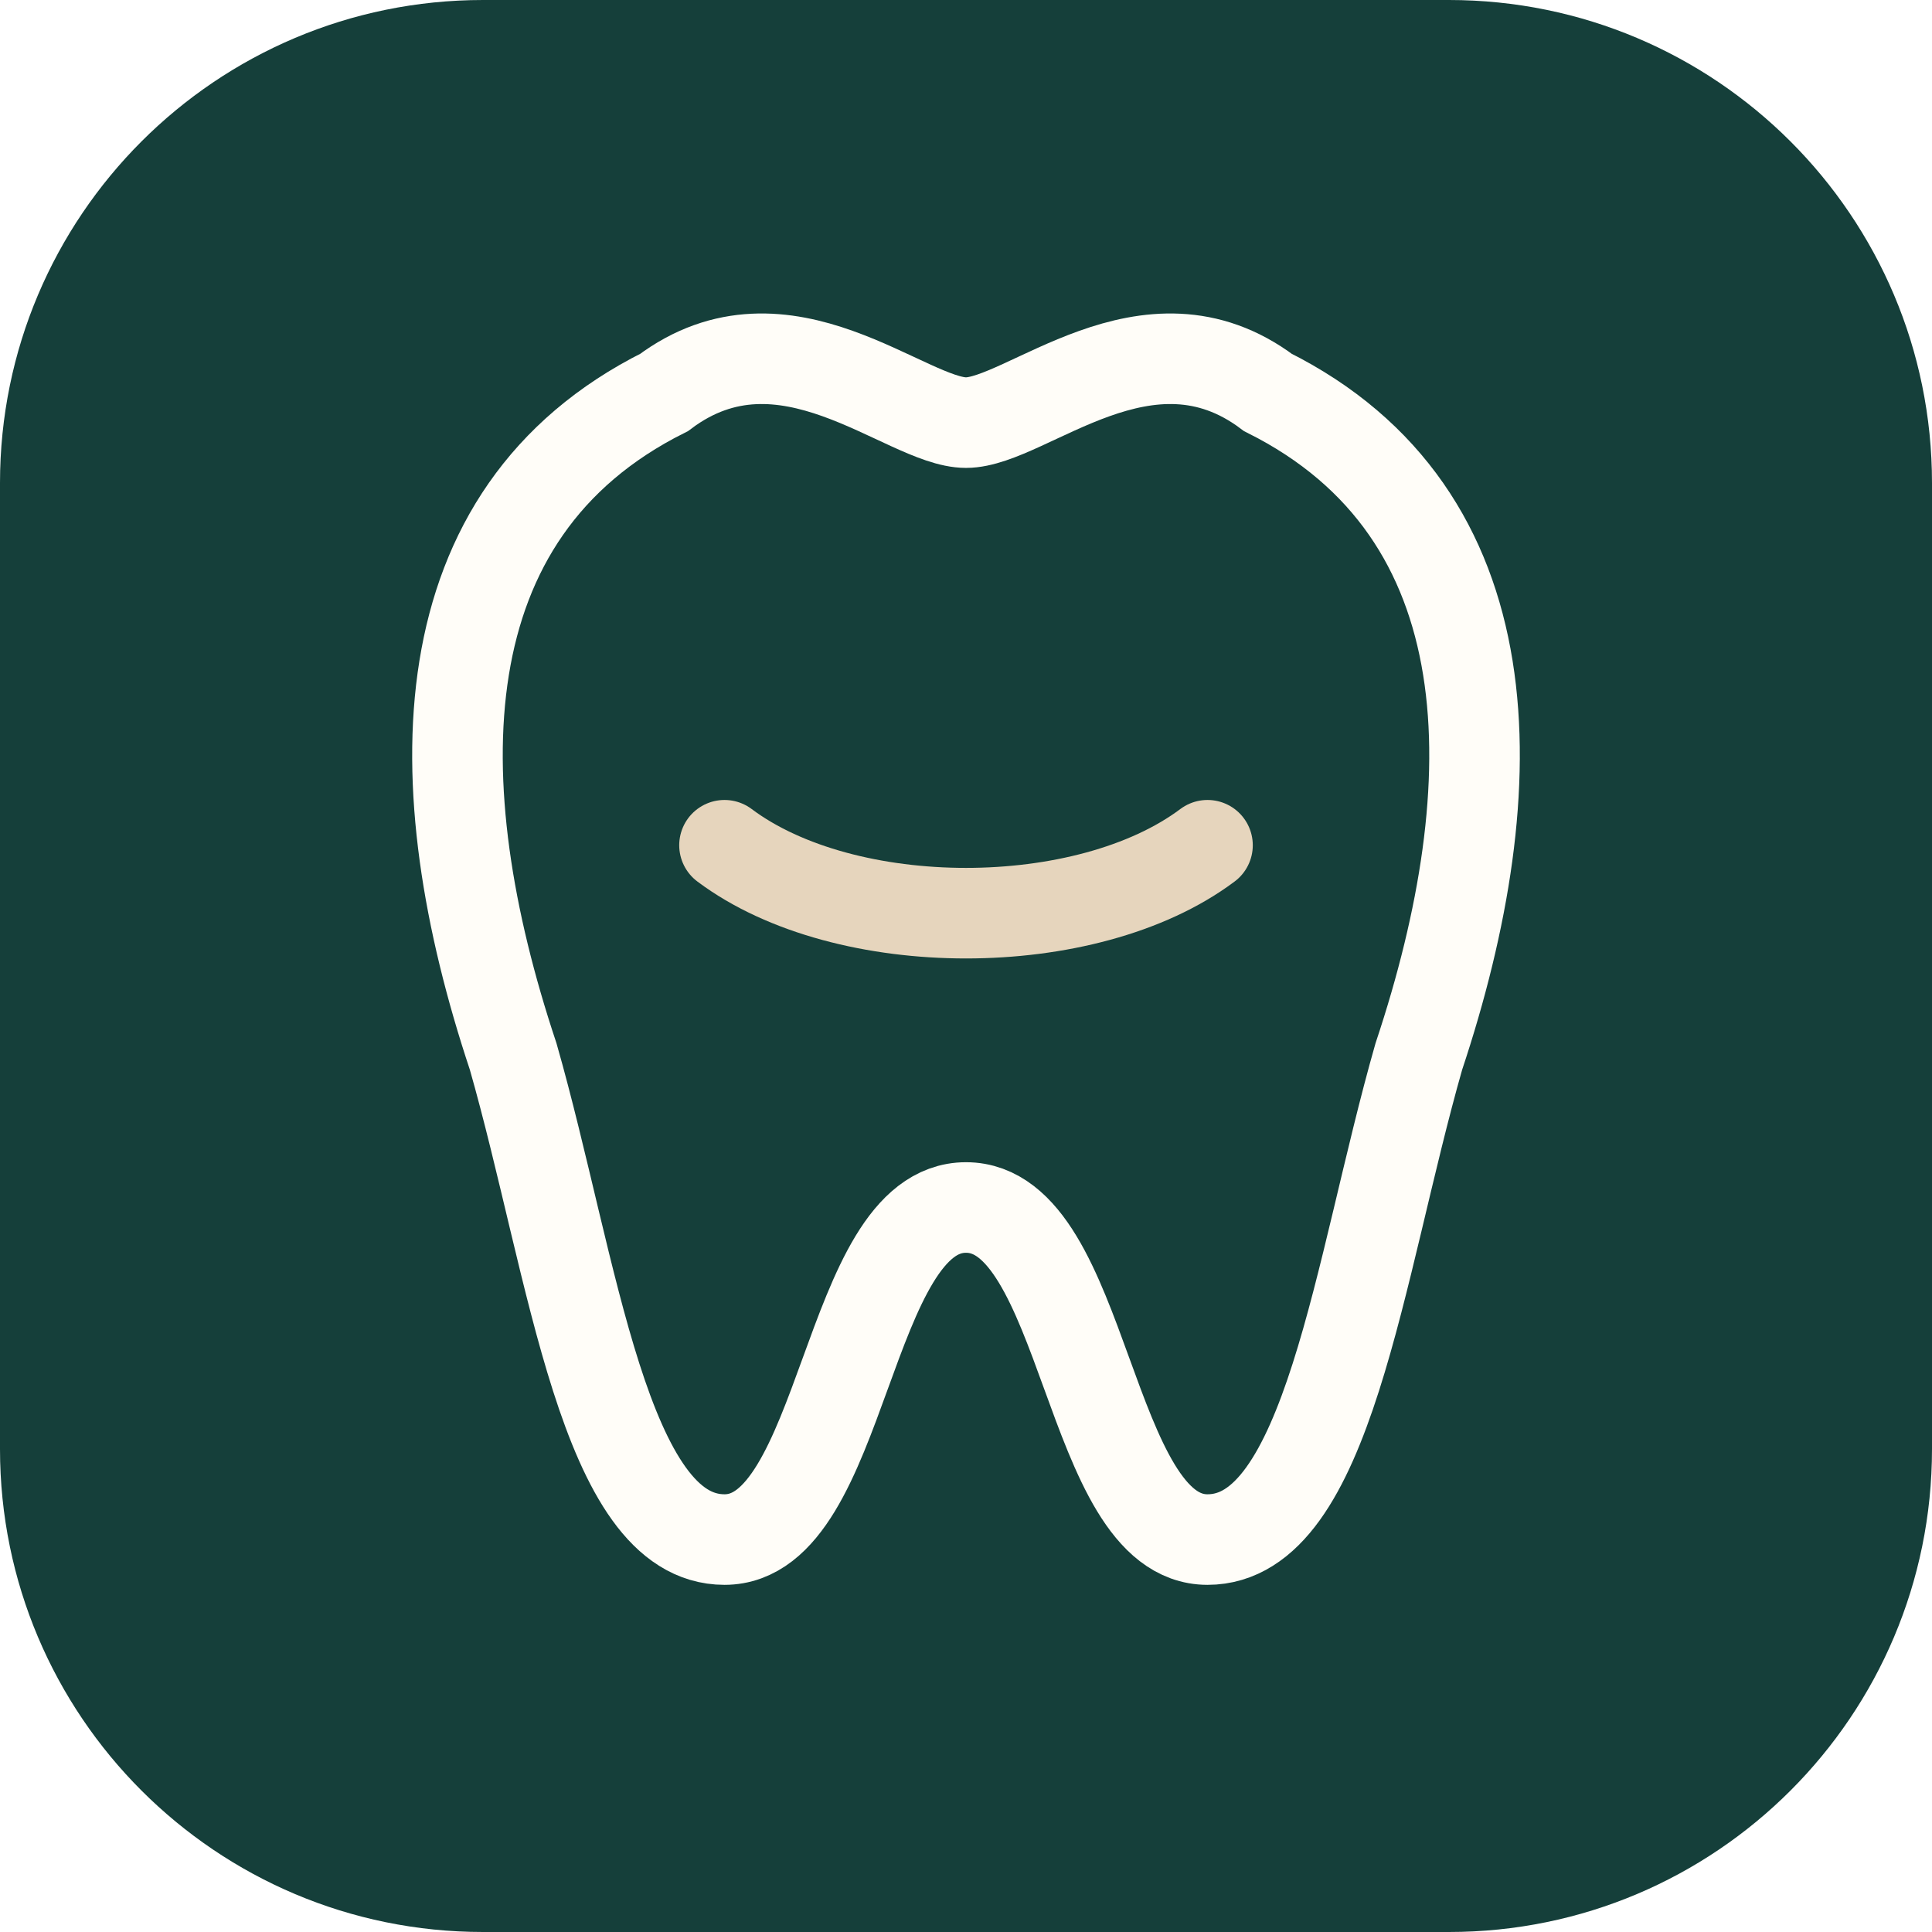
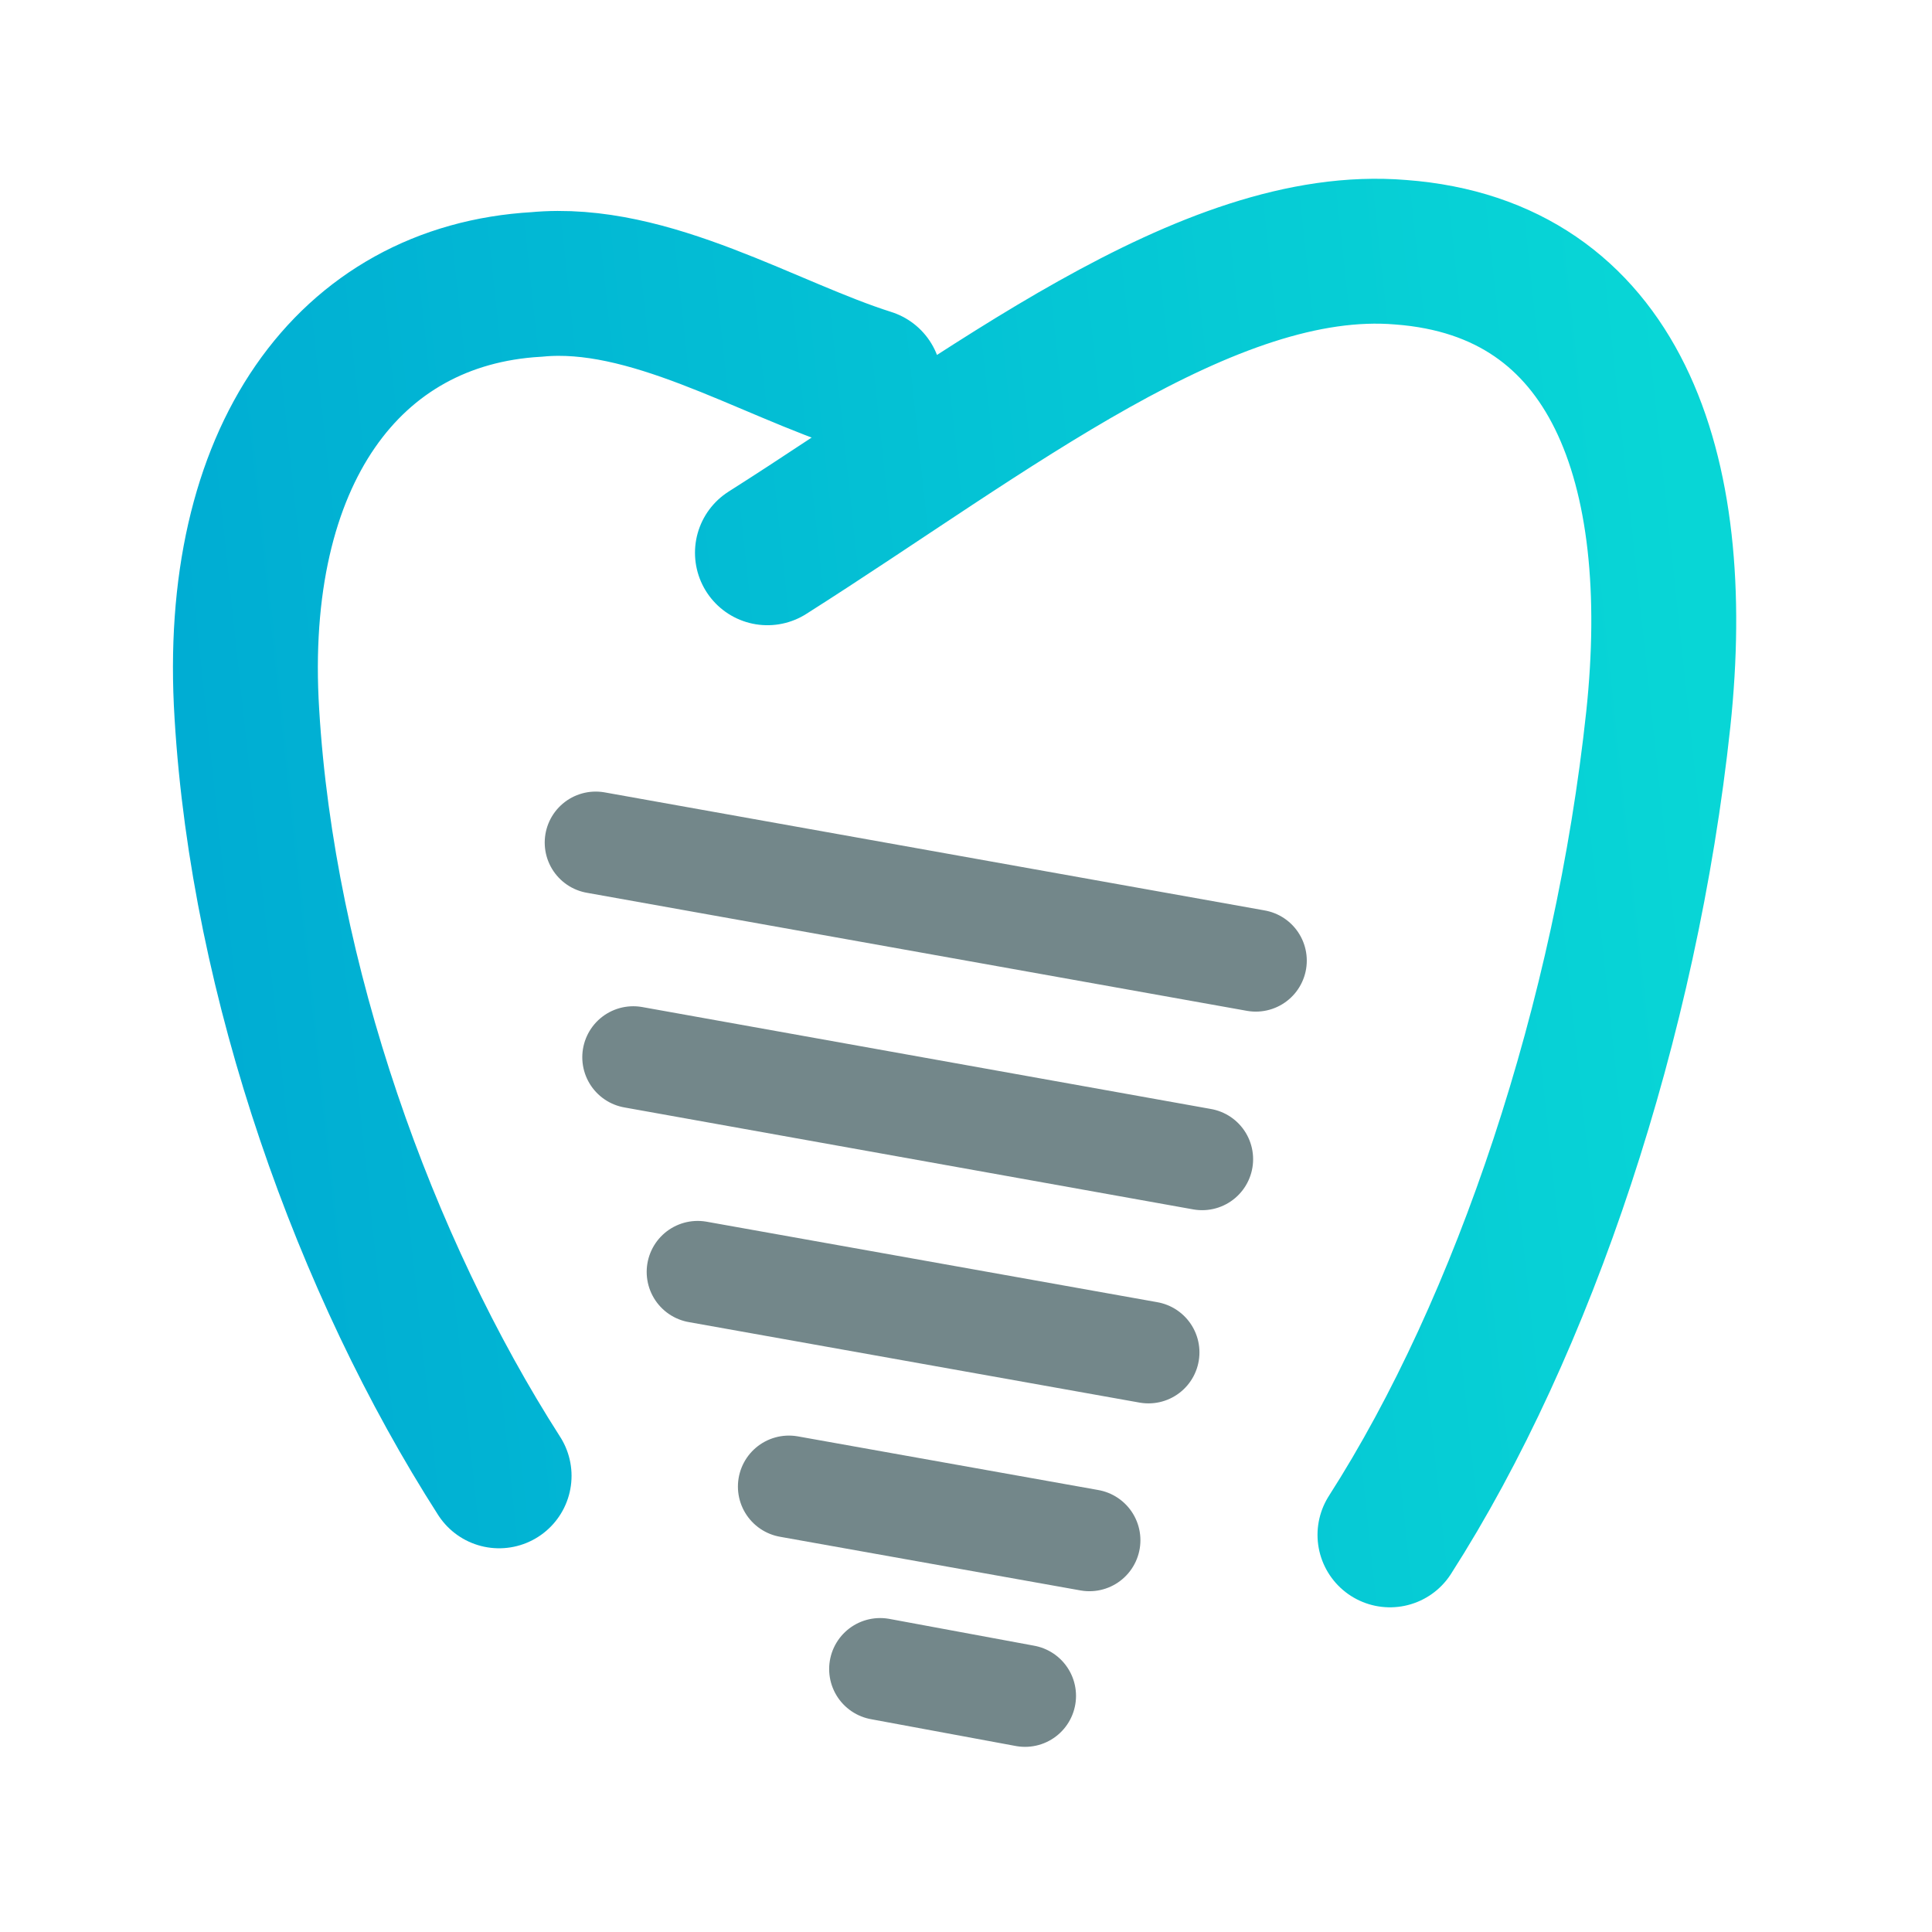
- <svg xmlns="http://www.w3.org/2000/svg" viewBox="0 0 64 64">
-   <rect width="64" height="64" rx="16" fill="#153f3a" />
-   <path d="M22 13c-8 4-8 13-5 22 2 7 3 16 7 16 4 0 4-11 8-11s4 11 8 11c4 0 5-9 7-16 3-9 3-18-5-22-4-3-8 1-10 1s-6-4-10-1Z" fill="none" stroke="#fffdf8" stroke-width="3" />
-   <path d="M24 28c4 3 12 3 16 0" fill="none" stroke="#e6d5bd" stroke-width="3" stroke-linecap="round" />
+ <svg xmlns="http://www.w3.org/2000/svg" viewBox="0 0 36 36" fill="none">
+   <defs>
+     <linearGradient id="tooth" x1="4" y1="18" x2="32" y2="15" gradientUnits="userSpaceOnUse">
+       <stop stop-color="#00ADD3" />
+       <stop offset="1" stop-color="#08D6D6" />
+     </linearGradient>
+   </defs>
+   <path d="M9.3 27.5C6.8 23.6 4.9 18.3 4.6 13.3C4.3 8.5 6.5 5.5 10 5.3C12.1 5.1 14.3 6.5 16.2 7.1M14.3 10.3C18.4 7.7 22.5 4.4 26.1 4.7C30.1 5 31.4 8.7 30.9 13.4C30.3 19 28.4 24.7 25.9 28.6" stroke="url(#tooth)" stroke-width="2.7" stroke-linecap="round" />
+   <path d="M11.1 15.7L23.4 17.9M11.8 19.7L22.4 21.6M13 23.7L21.4 25.2M14.7 27.7L20.3 28.7M16.4 31.1L19.1 31.6" stroke="#73878A" stroke-width="1.9" stroke-linecap="round" />
</svg>
